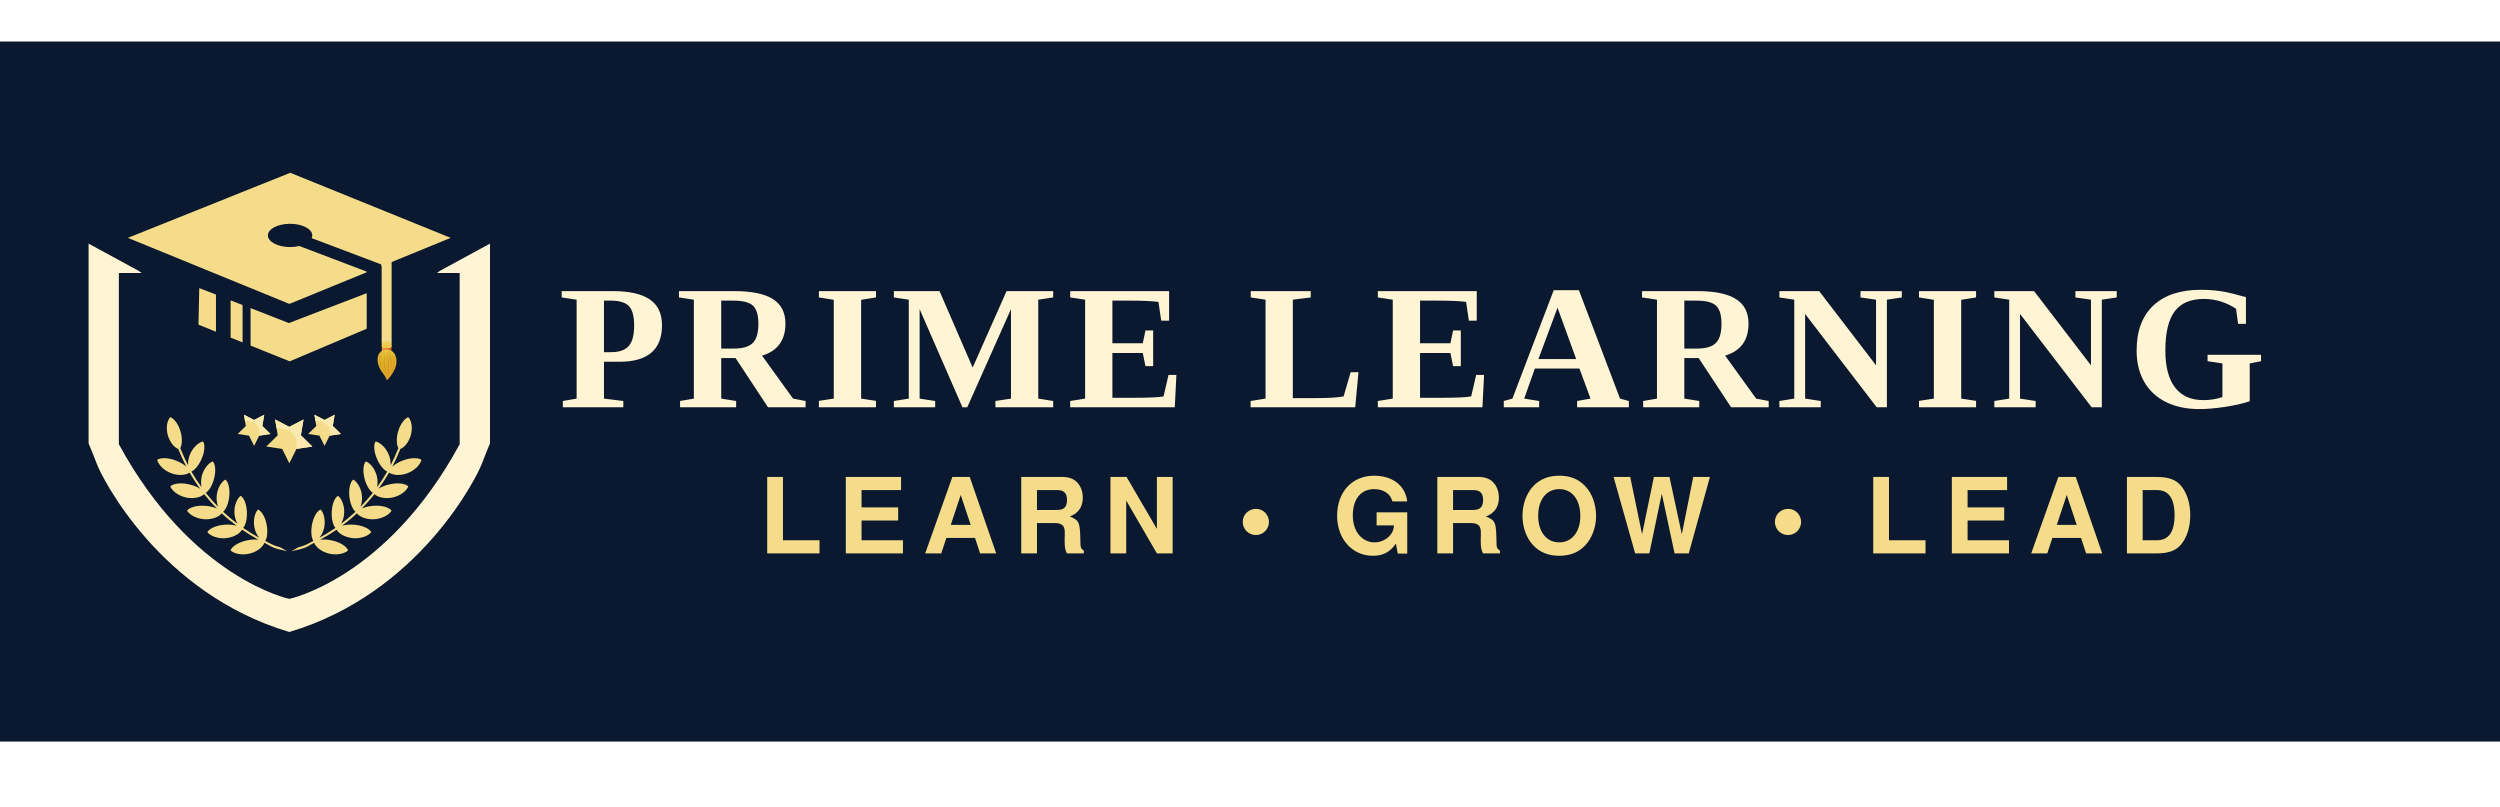
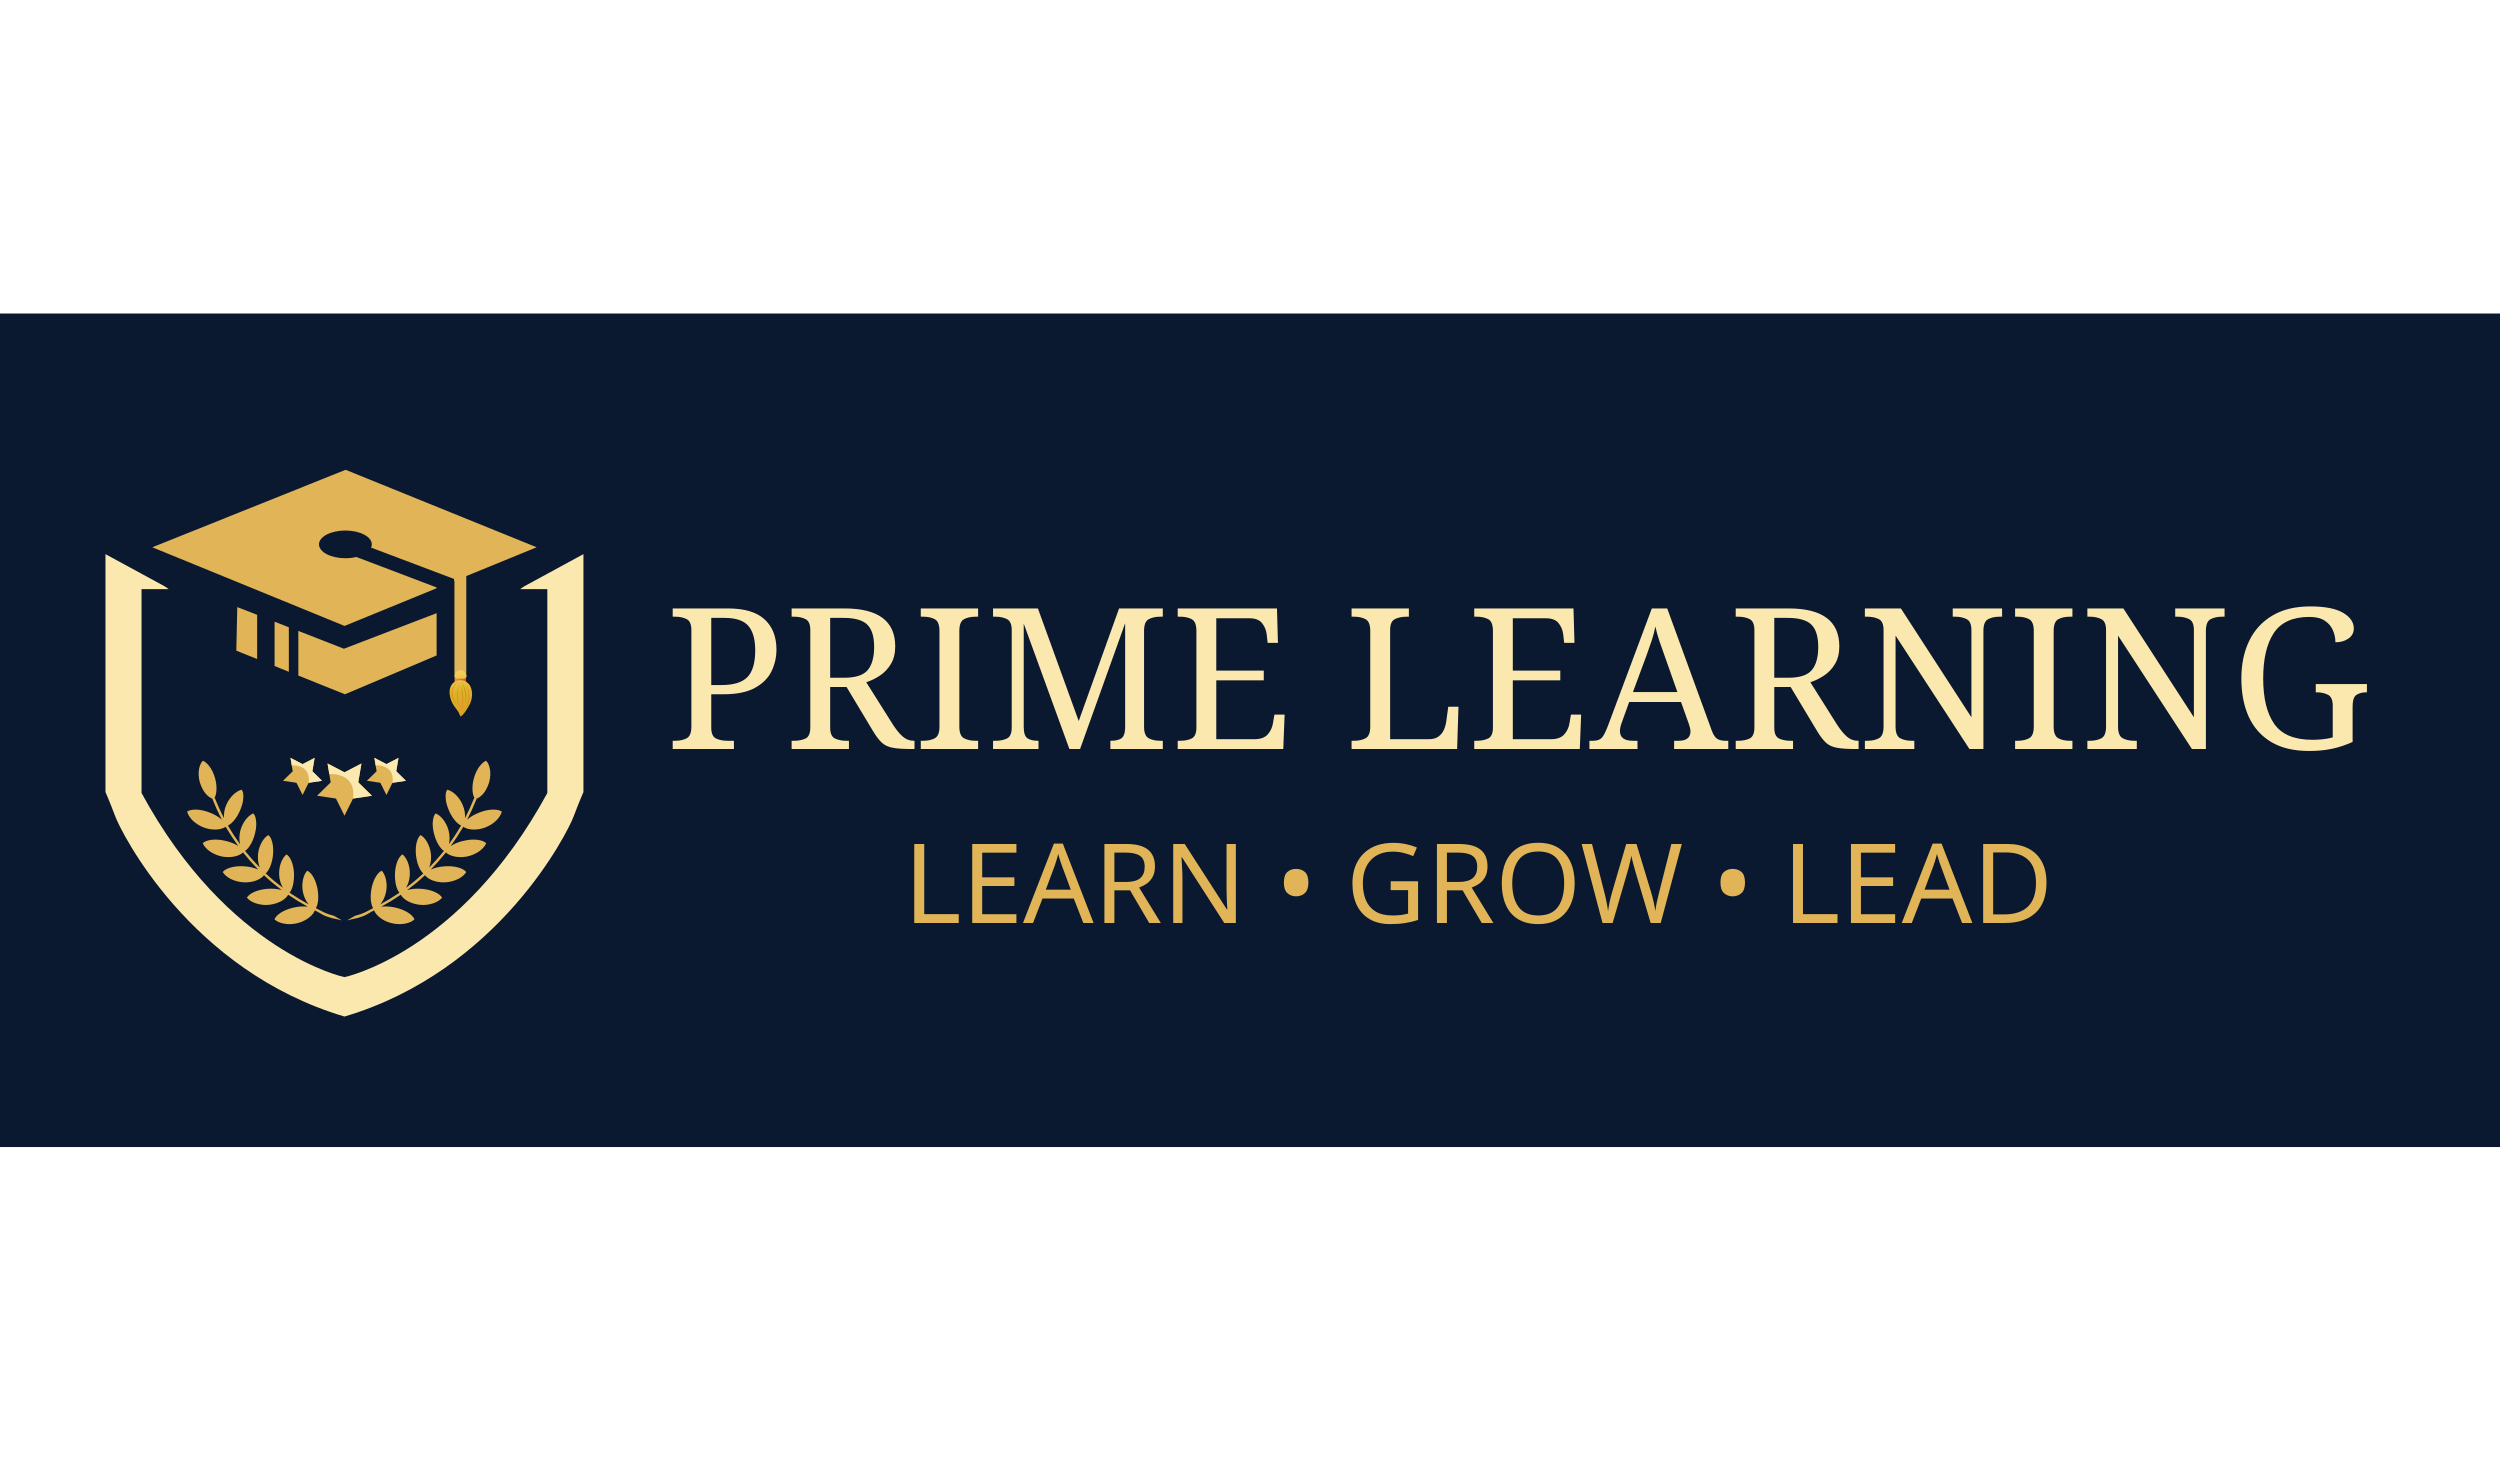
- <svg xmlns="http://www.w3.org/2000/svg" xmlns:xlink="http://www.w3.org/1999/xlink" version="1.1" viewBox="0 55 620 200" text-rendering="geometricPrecision">
+ <svg xmlns="http://www.w3.org/2000/svg" xmlns:xlink="http://www.w3.org/1999/xlink" version="1.1" viewBox="0 0 520.71 304.2">
  <defs>
    <style>
      .st0 {
-         font-family: Georgia, 'Times New Roman', Times, serif;
-         font-size: 44px;
-         font-weight: 700;
-         letter-spacing: 0.05em;
-         fill: #FFF5D4;
+         font-family: Georgia, Georgia;
+         font-size: 41.01px;
      }

      .st0, .st1 {
-         fill: #FFF5D4;
+         fill: #fbe8ae;
      }

      .st2 {
        fill: #eaa821;
      }

      .st3 {
        fill: #0a192f;
      }

      .st4 {
        fill: url(#linear-gradient1);
      }

      .st5 {
        isolation: isolate;
      }

      .st6 {
-         font-family: -apple-system, BlinkMacSystemFont, 'Segoe UI', Helvetica, Arial, sans-serif;
-         font-size: 26px;
-         font-weight: 600;
-         letter-spacing: 0.14em;
-         fill: #F5DC8A;
+         font-family: Montserrat-Regular, Montserrat;
+         font-size: 23.04px;
      }

      .st6, .st7 {
-         fill: #F5DC8A;
+         fill: #e0b457;
      }

      .st8 {
        fill: #f68c1f;
        mix-blend-mode: darken;
      }

      .st9 {
        fill: #fce9af;
      }

      .st10 {
        fill: url(#Orange);
      }

      .st11 {
        fill: url(#linear-gradient);
      }
    </style>
    <linearGradient id="linear-gradient" x1="94.96" y1="136.3" x2="98.43" y2="152.9" gradientUnits="userSpaceOnUse">
      <stop offset="0" stop-color="#e38b25" />
      <stop offset=".07" stop-color="#e9a73b" />
      <stop offset=".16" stop-color="#f0c452" />
      <stop offset=".21" stop-color="#f3d05b" />
      <stop offset=".32" stop-color="#e9c547" />
      <stop offset=".47" stop-color="#dab328" />
      <stop offset=".75" stop-color="#dea026" />
      <stop offset="1" stop-color="#e38b25" />
    </linearGradient>
    <linearGradient id="Orange" x1="94.69" y1="141.67" x2="97.08" y2="141.67" gradientUnits="userSpaceOnUse">
      <stop offset="0" stop-color="#f2954d" />
      <stop offset=".5" stop-color="#eb6f24" />
      <stop offset="1" stop-color="#d15a27" />
    </linearGradient>
    <linearGradient id="linear-gradient1" x1="94.32" y1="136.44" x2="97.78" y2="152.99" xlink:href="#linear-gradient" />
  </defs>
  <g class="st5">
    <g id="Layer_1">
      <g>
-         <rect class="st3" x="-14.32" y="65.3" width="645" height="173.61" />
+         <rect class="st3" x="-14.32" y="65.3" width="549.35" height="173.61" />
        <text class="st0" transform="translate(138.55 156.01)">
          <tspan x="0" y="0">PRIME LEARNING</tspan>
        </text>
        <text class="st6" transform="translate(188.19 192.24)">
          <tspan x="0" y="0">LEARN • GROW • LEAD</tspan>
        </text>
        <g>
          <g>
            <g>
              <path class="st7" d="M71.22,191.7c-.89-.23-1.99-.45-1.99-.45.25.06-.07,0,0,0-2.07-.53-2.22-.93-3.65-1.64-.33.92-1.59,2.14-3.55,2.65-2.11.56-4.11-.01-4.86-.77.35-.94,1.87-1.97,3.94-2.45,1.13-.26,2.16-.3,2.99-.19-1.31-.71-2.58-1.48-3.81-2.32h0s-.02-.01-.03-.02c-.07-.05-.14-.09-.21-.14h0s-.01-.02-.02-.02c-.22.4-.63.83-1.23,1.21-.68.42-1.59.76-2.68.89-1.1.14-2.09-.05-2.93-.33-.83-.28-1.44-.74-1.77-1.15.48-.87,2.15-1.68,4.26-1.84,1.16-.09,2.19.02,2.99.25-1.23-.92-2.43-1.9-3.55-2.96-.04-.04-.09-.08-.13-.13-.59.79-2.12,1.57-4.17,1.49-1.09-.04-2.06-.36-2.85-.75-.77-.41-1.32-.94-1.58-1.4.6-.79,2.39-1.35,4.48-1.19,1.07.06,1.99.3,2.72.59.07.03.13.06.2.09-1.04-1.06-2.03-2.17-2.97-3.33h0s-.04-.04-.05-.07c-.04-.05-.09-.1-.13-.16h0s0-.02-.01-.02c-.7.69-2.33,1.23-4.35.87-1.06-.21-1.99-.66-2.7-1.17-.69-.53-1.17-1.13-1.35-1.62.71-.69,2.57-.99,4.61-.51,1.05.22,1.93.58,2.6.99.07.04.13.08.2.13-.91-1.25-1.76-2.54-2.54-3.87-.03-.05-.06-.11-.09-.16-.8.58-2.49.87-4.43.21-1.01-.37-1.87-.94-2.5-1.56-.6-.63-.99-1.29-1.1-1.81.8-.57,2.69-.59,4.64.18.99.38,1.83.86,2.42,1.37.06.05.11.1.17.15-.73-1.41-1.38-2.85-1.97-4.33l.08-.03c-.43-.13-.91-.45-1.38-.96-.55-.59-1-1.45-1.32-2.47-.57-2.06-.07-3.86.64-4.5.91.37,2,1.72,2.52,3.6.29.94.34,1.85.3,2.61-.04.65-.2,1.2-.43,1.59l.09-.04c.57,1.44,1.21,2.85,1.92,4.23,0-.06-.02-.1-.02-.16-.03-.79.09-1.71.49-2.64.82-1.88,2.25-2.95,3.21-3.16.25.32.38.87.34,1.57-.02.69-.17,1.53-.56,2.46-.65,1.69-1.75,3.04-2.65,3.44.03.05.05.1.08.15.76,1.29,1.58,2.54,2.46,3.76-.01-.05-.03-.09-.04-.14-.16-.77-.15-1.71.08-2.69.53-1.99,1.79-3.26,2.71-3.61.29.28.5.81.57,1.51.1.68.05,1.54-.18,2.51-.39,1.76-1.28,3.26-2.11,3.79.04.05.08.11.13.17.93,1.15,1.91,2.25,2.95,3.31-.02-.05-.04-.09-.06-.14-.28-.73-.4-1.67-.32-2.67.22-2.04,1.29-3.49,2.15-3.97.33.24.61.73.79,1.41.2.66.27,1.53.2,2.51-.13,1.81-.79,3.42-1.53,4.07.04.04.08.08.12.12,1.1,1.03,2.26,1.98,3.46,2.88-.42-.7-.74-1.64-.79-2.72-.09-2.04.76-3.65,1.53-4.24.71.39,1.41,1.76,1.55,3.73.07.98-.02,1.93-.21,2.71-.16.66-.41,1.19-.7,1.53.07.05.14.1.22.15,1.21.82,2.47,1.59,3.76,2.29-.53-.63-.99-1.52-1.2-2.59-.39-1.99.22-3.73.89-4.42.76.28,1.65,1.54,2.09,3.46.39,1.8.24,3.5-.28,4.33,1.4.69,1.79,1.1,3.77,1.6" />
              <path class="st2" d="M69.59,190.73" />
            </g>
            <g>
              <path class="st7" d="M72.28,191.7c.89-.23,1.99-.45,1.99-.45-.25.06.07,0,0,0,2.07-.53,2.22-.93,3.65-1.64.33.92,1.59,2.14,3.55,2.65,2.11.56,4.11-.01,4.86-.77-.35-.94-1.87-1.97-3.94-2.45-1.13-.26-2.16-.3-2.99-.19,1.31-.71,2.58-1.48,3.81-2.32h0s.02-.01.03-.02c.07-.05.14-.09.21-.14h0s.01-.02.02-.02c.22.4.63.83,1.23,1.21.68.42,1.59.76,2.68.89,1.1.14,2.09-.05,2.93-.33.83-.28,1.44-.74,1.77-1.15-.48-.87-2.15-1.68-4.26-1.84-1.16-.09-2.19.02-2.99.25,1.23-.92,2.43-1.9,3.55-2.96.04-.04.09-.08.13-.13.59.79,2.12,1.57,4.17,1.49,1.09-.04,2.06-.36,2.85-.75.77-.41,1.32-.94,1.58-1.4-.6-.79-2.39-1.35-4.48-1.19-1.07.06-1.99.3-2.72.59-.07.03-.13.06-.2.09,1.04-1.06,2.03-2.17,2.97-3.33h0s.04-.04.05-.07c.04-.05.09-.1.13-.16h0s0-.02.01-.02c.7.69,2.33,1.23,4.35.87,1.06-.21,1.99-.66,2.7-1.17.69-.53,1.17-1.13,1.35-1.62-.71-.69-2.57-.99-4.61-.51-1.05.22-1.93.58-2.6.99-.07.04-.13.08-.2.13.91-1.25,1.76-2.54,2.54-3.87.03-.05.06-.11.09-.16.8.58,2.49.87,4.43.21,1.01-.37,1.87-.94,2.5-1.56.6-.63.99-1.29,1.1-1.81-.8-.57-2.69-.59-4.64.18-.99.38-1.83.86-2.42,1.37-.06.05-.11.1-.17.15.73-1.41,1.38-2.85,1.97-4.33l-.08-.03c.43-.13.91-.45,1.38-.96.55-.59,1-1.45,1.32-2.47.57-2.06.07-3.86-.64-4.5-.91.37-2,1.72-2.52,3.6-.29.94-.34,1.85-.3,2.61.04.65.2,1.2.43,1.59l-.09-.04c-.57,1.44-1.21,2.85-1.92,4.23,0-.06.02-.1.02-.16.03-.79-.09-1.71-.49-2.64-.82-1.88-2.25-2.95-3.21-3.16-.25.32-.38.87-.34,1.57.02.69.17,1.53.56,2.46.65,1.69,1.75,3.04,2.65,3.44-.03.05-.05.1-.08.15-.76,1.29-1.58,2.54-2.46,3.76.01-.05.03-.09.04-.14.16-.77.15-1.71-.08-2.69-.53-1.99-1.79-3.26-2.71-3.61-.29.28-.5.81-.57,1.51-.1.68-.05,1.54.18,2.51.39,1.76,1.28,3.26,2.11,3.79-.04.05-.08.11-.13.17-.93,1.15-1.91,2.25-2.95,3.31.02-.05.04-.09.06-.14.28-.73.4-1.67.32-2.67-.22-2.04-1.29-3.49-2.15-3.97-.33.24-.61.73-.79,1.41-.2.66-.27,1.53-.2,2.51.13,1.81.79,3.42,1.53,4.07-.04.04-.08.08-.12.12-1.1,1.03-2.26,1.98-3.46,2.88.42-.7.74-1.64.79-2.72.09-2.04-.76-3.65-1.53-4.24-.71.39-1.41,1.76-1.55,3.73-.07.98.02,1.93.21,2.71.16.66.41,1.19.7,1.53-.07.05-.14.1-.22.15-1.21.82-2.47,1.59-3.76,2.29.53-.63.99-1.52,1.2-2.59.39-1.99-.22-3.73-.89-4.42-.76.28-1.65,1.54-2.09,3.46-.39,1.8-.24,3.5.28,4.33-1.4.69-1.79,1.1-3.77,1.6" />
              <path class="st2" d="M73.91,190.73" />
            </g>
          </g>
          <g>
            <polygon class="st7" points="49.42 126.45 53.56 128.06 53.56 137.27 49.22 135.52 49.42 126.45" />
            <polygon class="st7" points="57.19 129.49 60.16 130.65 60.16 139.92 57.19 138.72 57.19 129.49" />
            <polygon class="st7" points="90.94 127.71 90.94 136.52 71.84 144.61 62.14 140.71 62.14 131.41 71.63 135.12 90.94 127.71" />
            <path class="st7" d="M111.78,113.99l-39.8-16.14-40.26,16.14,40.04,16.38,19.18-7.85v-.16l-16.71-6.35c-.7.17-1.48.26-2.3.26-3.04,0-5.49-1.29-5.49-2.89s2.46-2.88,5.49-2.88,5.51,1.28,5.51,2.88c0,.24-.05.46-.16.67l17.29,6.54v.44l17.21-7.04Z" />
            <rect class="st7" x="94.65" y="116.7" width="2.47" height="23.58" />
            <g>
              <path class="st11" d="M97.17,140.75c0,.64-.57,1.16-1.27,1.16s-1.27-.52-1.27-1.16.57-1.16,1.27-1.16,1.27.52,1.27,1.16Z" />
              <path class="st10" d="M95.89,141.37c-1,0-1.2-.17-1.2-.17v.94h2.39v-.94s-.19.17-1.19.17Z" />
              <path class="st4" d="M97.63,142.46c-.4-.49-1.04-.79-1.71-.79-.75,0-1.46.37-1.85.96-.94,1.45-.2,3.61.83,4.86.06.07.12.15.18.23.01.02.03.04.04.06.04.06.09.12.13.18.01.02.02.03.03.05.04.07.09.14.13.2,0,0,0,.02.01.02.05.08.09.15.13.23.16.3.29.58.39.82.6-.47,1.02-1.09,1.41-1.72.41-.66.76-1.34.9-2.1.36-1.99-.62-3.03-.62-3.02Z" />
              <path class="st8" d="M95.24,142.05s-.06.06-.16.18c-.1.11-.23.29-.36.5-.07.11-.13.23-.19.36-.03.07-.05.14-.08.2-.03.07-.06.14-.07.22-.02.07-.04.15-.06.23-.01.08-.02.16-.03.24l-.02.12v.12s0,.24,0,.24c.01.16.03.33.06.48.05.16.07.31.12.46.06.14.11.29.16.42.06.13.13.25.19.36.03.06.06.11.09.16.03.05.06.1.09.14.06.09.11.16.15.23.08.13.13.2.13.2,0,0-.06-.07-.16-.18-.05-.06-.11-.13-.18-.21-.03-.04-.07-.08-.11-.13-.03-.05-.07-.1-.1-.16-.07-.11-.15-.23-.23-.36-.06-.13-.13-.28-.2-.43-.06-.15-.1-.31-.14-.48-.03-.17-.05-.34-.07-.51v-.26s.01-.13.01-.13l.02-.13c.01-.08.03-.17.04-.25.03-.08.05-.16.07-.24.02-.08.05-.15.09-.22.03-.07.06-.14.1-.21.08-.13.15-.25.23-.36.07-.11.16-.2.23-.28.07-.08.14-.14.2-.2.11-.1.19-.15.19-.15Z" />
              <path class="st8" d="M95.67,142.05s-.02.09-.05.24c-.02.08-.04.17-.06.27-.02.11-.04.23-.07.36-.05.26-.09.57-.12.9-.02.16-.03.33-.04.51-.02.17-.01.35-.01.52,0,.18.01.35.02.52.02.17.03.34.06.5.04.16.05.32.09.46.04.14.08.28.12.41.05.12.1.24.14.34.04.1.1.18.13.25.08.14.12.22.12.22,0,0-.06-.07-.15-.2-.04-.07-.11-.14-.16-.24-.05-.1-.11-.21-.17-.33-.05-.13-.1-.26-.15-.41-.05-.15-.08-.31-.12-.47-.03-.17-.05-.34-.07-.51,0-.18-.02-.36-.02-.53,0-.18,0-.36.02-.53.01-.18.03-.35.06-.51.02-.17.06-.33.09-.48.03-.15.07-.29.1-.42.07-.26.14-.47.19-.62.05-.15.09-.23.09-.23Z" />
              <path class="st8" d="M95.99,142.68s.03.08.08.23c.04.15.11.35.16.61.03.13.05.26.08.41.02.15.05.3.07.46.04.32.07.66.08,1.01,0,.17,0,.34,0,.51,0,.17-.01.34-.02.5,0,.16-.03.32-.04.46-.01.15-.03.29-.05.41-.03.26-.09.47-.12.61-.04.15-.06.23-.06.23,0,0,0-.09.02-.24,0-.07.02-.17.02-.27,0-.1.01-.22.02-.35,0-.13.02-.27.02-.41,0-.15.01-.3.01-.46,0-.16,0-.33,0-.49,0-.17,0-.34-.01-.51,0-.34-.03-.68-.06-1-.03-.32-.05-.62-.09-.87-.03-.25-.06-.47-.09-.62-.03-.15-.04-.23-.04-.23Z" />
              <path class="st8" d="M96.18,141.99s.05.07.12.19c.07.13.18.31.27.53.1.23.2.49.29.79.04.15.09.3.12.46.03.16.07.32.09.48.03.16.04.32.05.48.02.16.01.32,0,.47,0,.15-.01.3-.03.44,0,.07-.01.14-.02.2-.01.06-.02.13-.03.19-.02.12-.04.23-.07.33-.03.1-.05.18-.07.25-.04.14-.07.21-.07.21,0,0,.01-.08.03-.22.01-.07.02-.15.04-.25,0-.1.02-.21.03-.33,0-.06.01-.12.02-.19,0-.06,0-.13,0-.2,0-.14,0-.28,0-.43,0-.15,0-.3-.03-.46-.01-.16-.03-.32-.05-.47-.02-.16-.05-.32-.08-.47-.03-.16-.07-.31-.1-.45-.04-.14-.07-.29-.11-.42-.04-.13-.08-.26-.12-.37-.08-.23-.15-.42-.2-.55-.05-.13-.09-.21-.09-.21Z" />
              <path class="st8" d="M97.17,142.68s.16.3.31.78c.03.12.08.25.11.39.04.14.07.29.09.44.03.15.04.32.06.48.01.16.02.33.02.5-.01.17,0,.33-.04.5-.02.16-.04.33-.09.48-.04.15-.07.3-.13.44-.06.13-.09.27-.16.38-.06.11-.12.21-.17.3-.06.09-.12.16-.16.22-.09.12-.14.19-.14.19,0,0,.04-.07.11-.2.04-.06.08-.14.13-.23.04-.09.08-.2.13-.31.06-.11.08-.24.13-.38.05-.13.07-.28.1-.43.04-.15.05-.31.07-.46.02-.16.02-.32.03-.48,0-.16,0-.33,0-.49-.02-.16-.02-.32-.04-.47-.02-.15-.04-.3-.06-.44-.02-.14-.05-.27-.07-.39-.06-.24-.1-.44-.14-.58-.04-.14-.06-.22-.06-.22Z" />
            </g>
          </g>
          <path class="st1" d="M121.52,115.42v49.55s-.86,1.95-2.04,5.08c-1.16,3.14-15.45,32.09-47.73,41.68-32.29-9.59-46.58-38.54-47.74-41.68-1.18-3.14-2.04-5.08-2.04-5.08v-49.55l12.34,6.71.84.58h-5.67v42.46c18.1,33.36,42.27,38.35,42.27,38.35,0,0,24.15-4.99,42.25-38.35v-42.46h-5.67l.84-.58,12.34-6.71Z" />
          <g>
            <g>
              <polygon class="st7" points="71.75 169.89 73.53 166.33 77.46 165.74 74.62 162.95 75.28 159.02 71.75 160.86 68.22 159.02 68.88 162.95 66.04 165.74 69.98 166.33 71.75 169.89" />
              <path class="st9" d="M74.62,162.95l.66-3.92-3.53,1.84-3.53-1.84.37,2.2s5.67-.5,4.94,5.1l3.94-.59-2.84-2.79Z" />
            </g>
            <g>
              <polygon class="st7" points="63.02 165.58 64.28 163.04 67.08 162.62 65.06 160.64 65.53 157.85 63.02 159.15 60.5 157.85 60.97 160.64 58.95 162.62 61.75 163.04 63.02 165.58" />
              <path class="st9" d="M65.06,160.64l.47-2.79-2.51,1.31-2.51-1.31.26,1.57s4.03-.35,3.51,3.63l2.8-.42-2.02-1.99Z" />
            </g>
            <g>
              <polygon class="st7" points="80.49 165.58 81.75 163.04 84.55 162.62 82.53 160.64 83 157.85 80.49 159.15 77.97 157.85 78.44 160.64 76.42 162.62 79.22 163.04 80.49 165.58" />
              <path class="st9" d="M82.53,160.64l.47-2.79-2.51,1.31-2.51-1.31.26,1.57s4.03-.35,3.51,3.63l2.8-.42-2.02-1.99Z" />
            </g>
          </g>
        </g>
      </g>
    </g>
  </g>
</svg>
